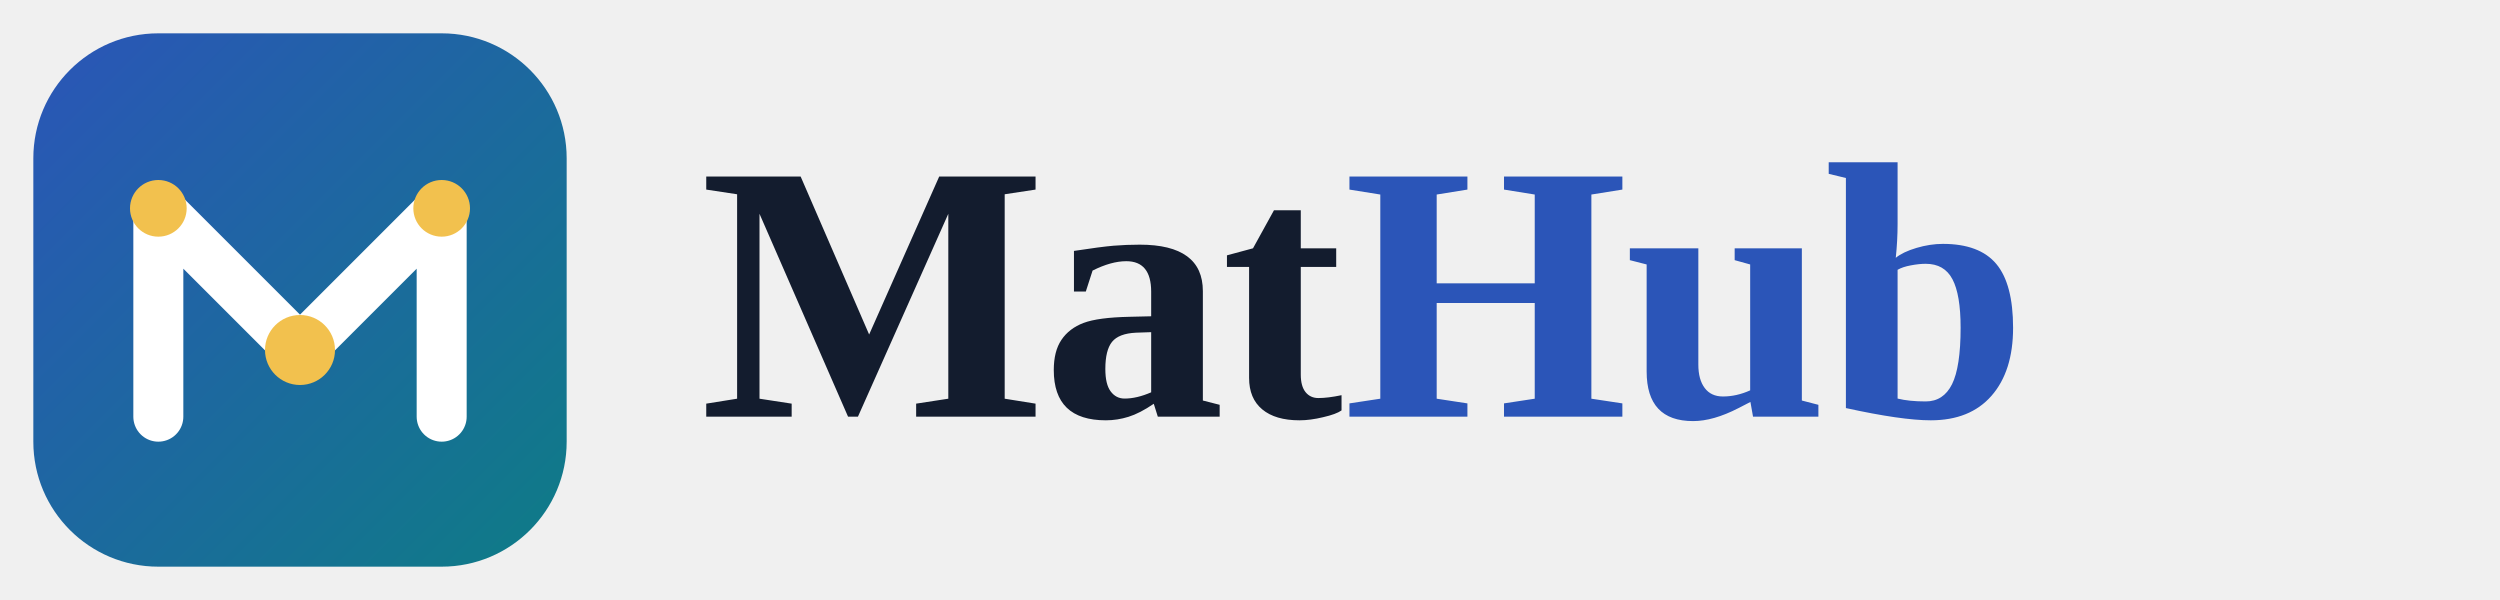
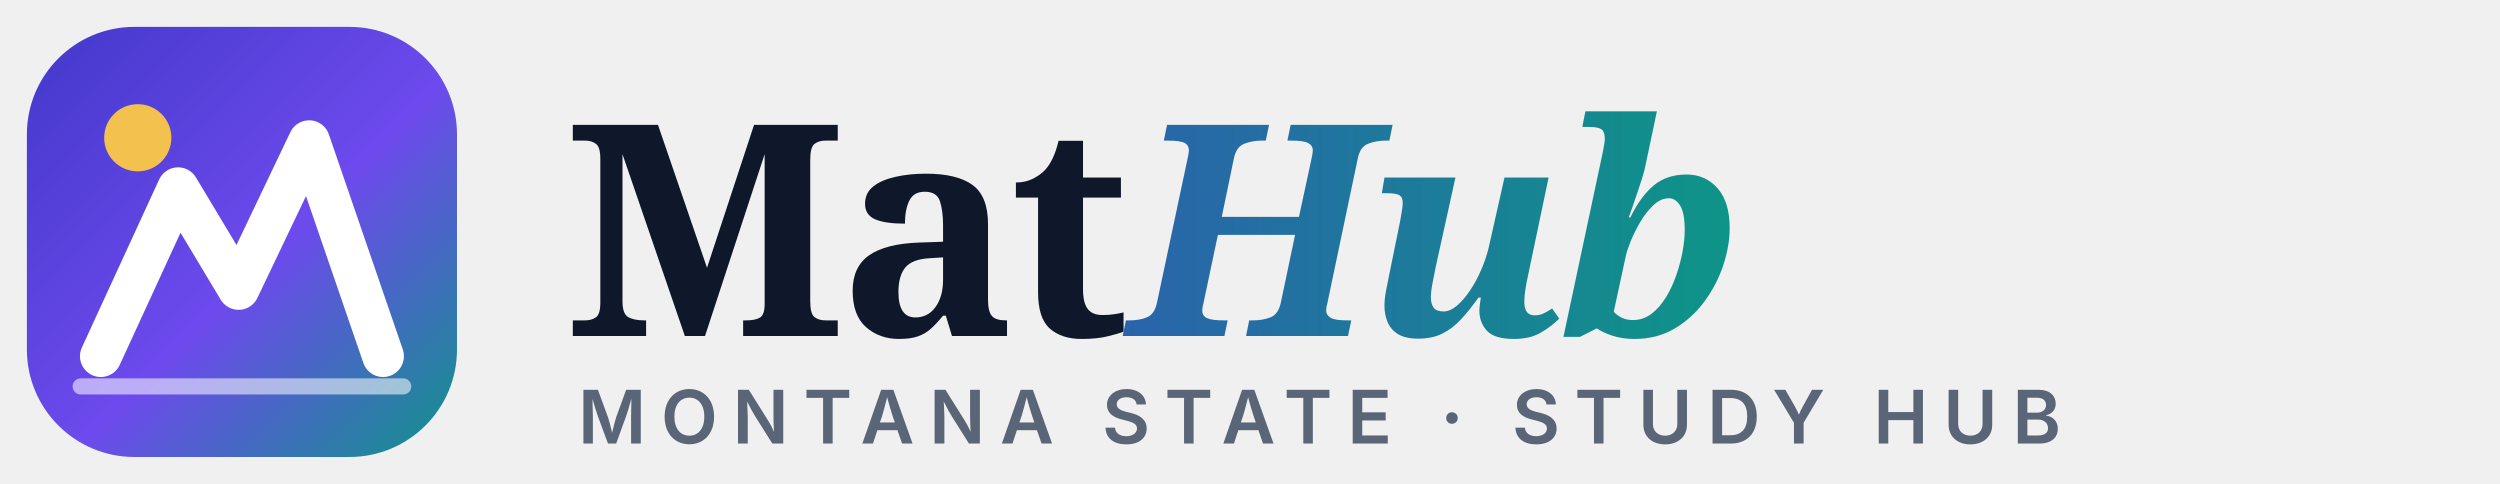
- <svg xmlns="http://www.w3.org/2000/svg" viewBox="0 0 300 72" width="300" height="72">
+ <svg xmlns="http://www.w3.org/2000/svg" viewBox="0 0 372 72" width="372" height="72">
  <defs>
    <linearGradient id="g" x1="0" y1="0" x2="1" y2="1">
-       <stop offset="0" stop-color="#2B55B8" />
-       <stop offset="1" stop-color="#0E7C86" />
+       <stop offset="0" stop-color="#4338CA" />
+       <stop offset="0.55" stop-color="#6D4AED" />
+       <stop offset="1" stop-color="#0E9488" />
+     </linearGradient>
+     <linearGradient id="w" x1="0" y1="0" x2="1" y2="0">
+       <stop offset="0" stop-color="#4338CA" />
+       <stop offset="1" stop-color="#0E9488" />
    </linearGradient>
  </defs>
  <g transform="translate(4 4)">
-     <rect width="64" height="64" rx="15" fill="url(#g)" />
-     <path d="M15 46V21l17 17 17-17v25" fill="none" stroke="#fff" stroke-width="6" stroke-linecap="round" stroke-linejoin="round" />
-     <circle cx="32" cy="38" r="4.2" fill="#F2C14E" />
-     <circle cx="15" cy="21" r="3.4" fill="#F2C14E" />
-     <circle cx="49" cy="21" r="3.4" fill="#F2C14E" />
+     <rect width="64" height="64" rx="16" fill="url(#g)" />
+     <circle cx="16.5" cy="16.5" r="5" fill="#F2C14E" />
+     <path d="M11 49 L22.5 24 L31.5 39 L42 17 L53 49" fill="none" stroke="#fff" stroke-width="6.2" stroke-linecap="round" stroke-linejoin="round" />
+     <path d="M8 53.5 H56" stroke="#fff" stroke-opacity="0.55" stroke-width="2.4" stroke-linecap="round" />
  </g>
-   <text x="84" y="50" font-family="'STIX Two Text', 'Times New Roman', Georgia, serif" font-size="44" font-weight="600" fill="#131C2E" letter-spacing="-0.5">Mat<tspan fill="#2B55B8">Hub</tspan>
+   <text x="84" y="50" font-family="Fraunces, Georgia, serif" font-size="44" font-weight="700" fill="#0F172A" letter-spacing="-1">Mat<tspan fill="url(#w)" font-style="italic">Hub</tspan>
  </text>
+   <text x="86" y="66" font-family="Inter, system-ui, sans-serif" font-size="11" font-weight="600" fill="#5A6578" letter-spacing="2.2">MONTANA STATE · STUDY HUB</text>
</svg>
